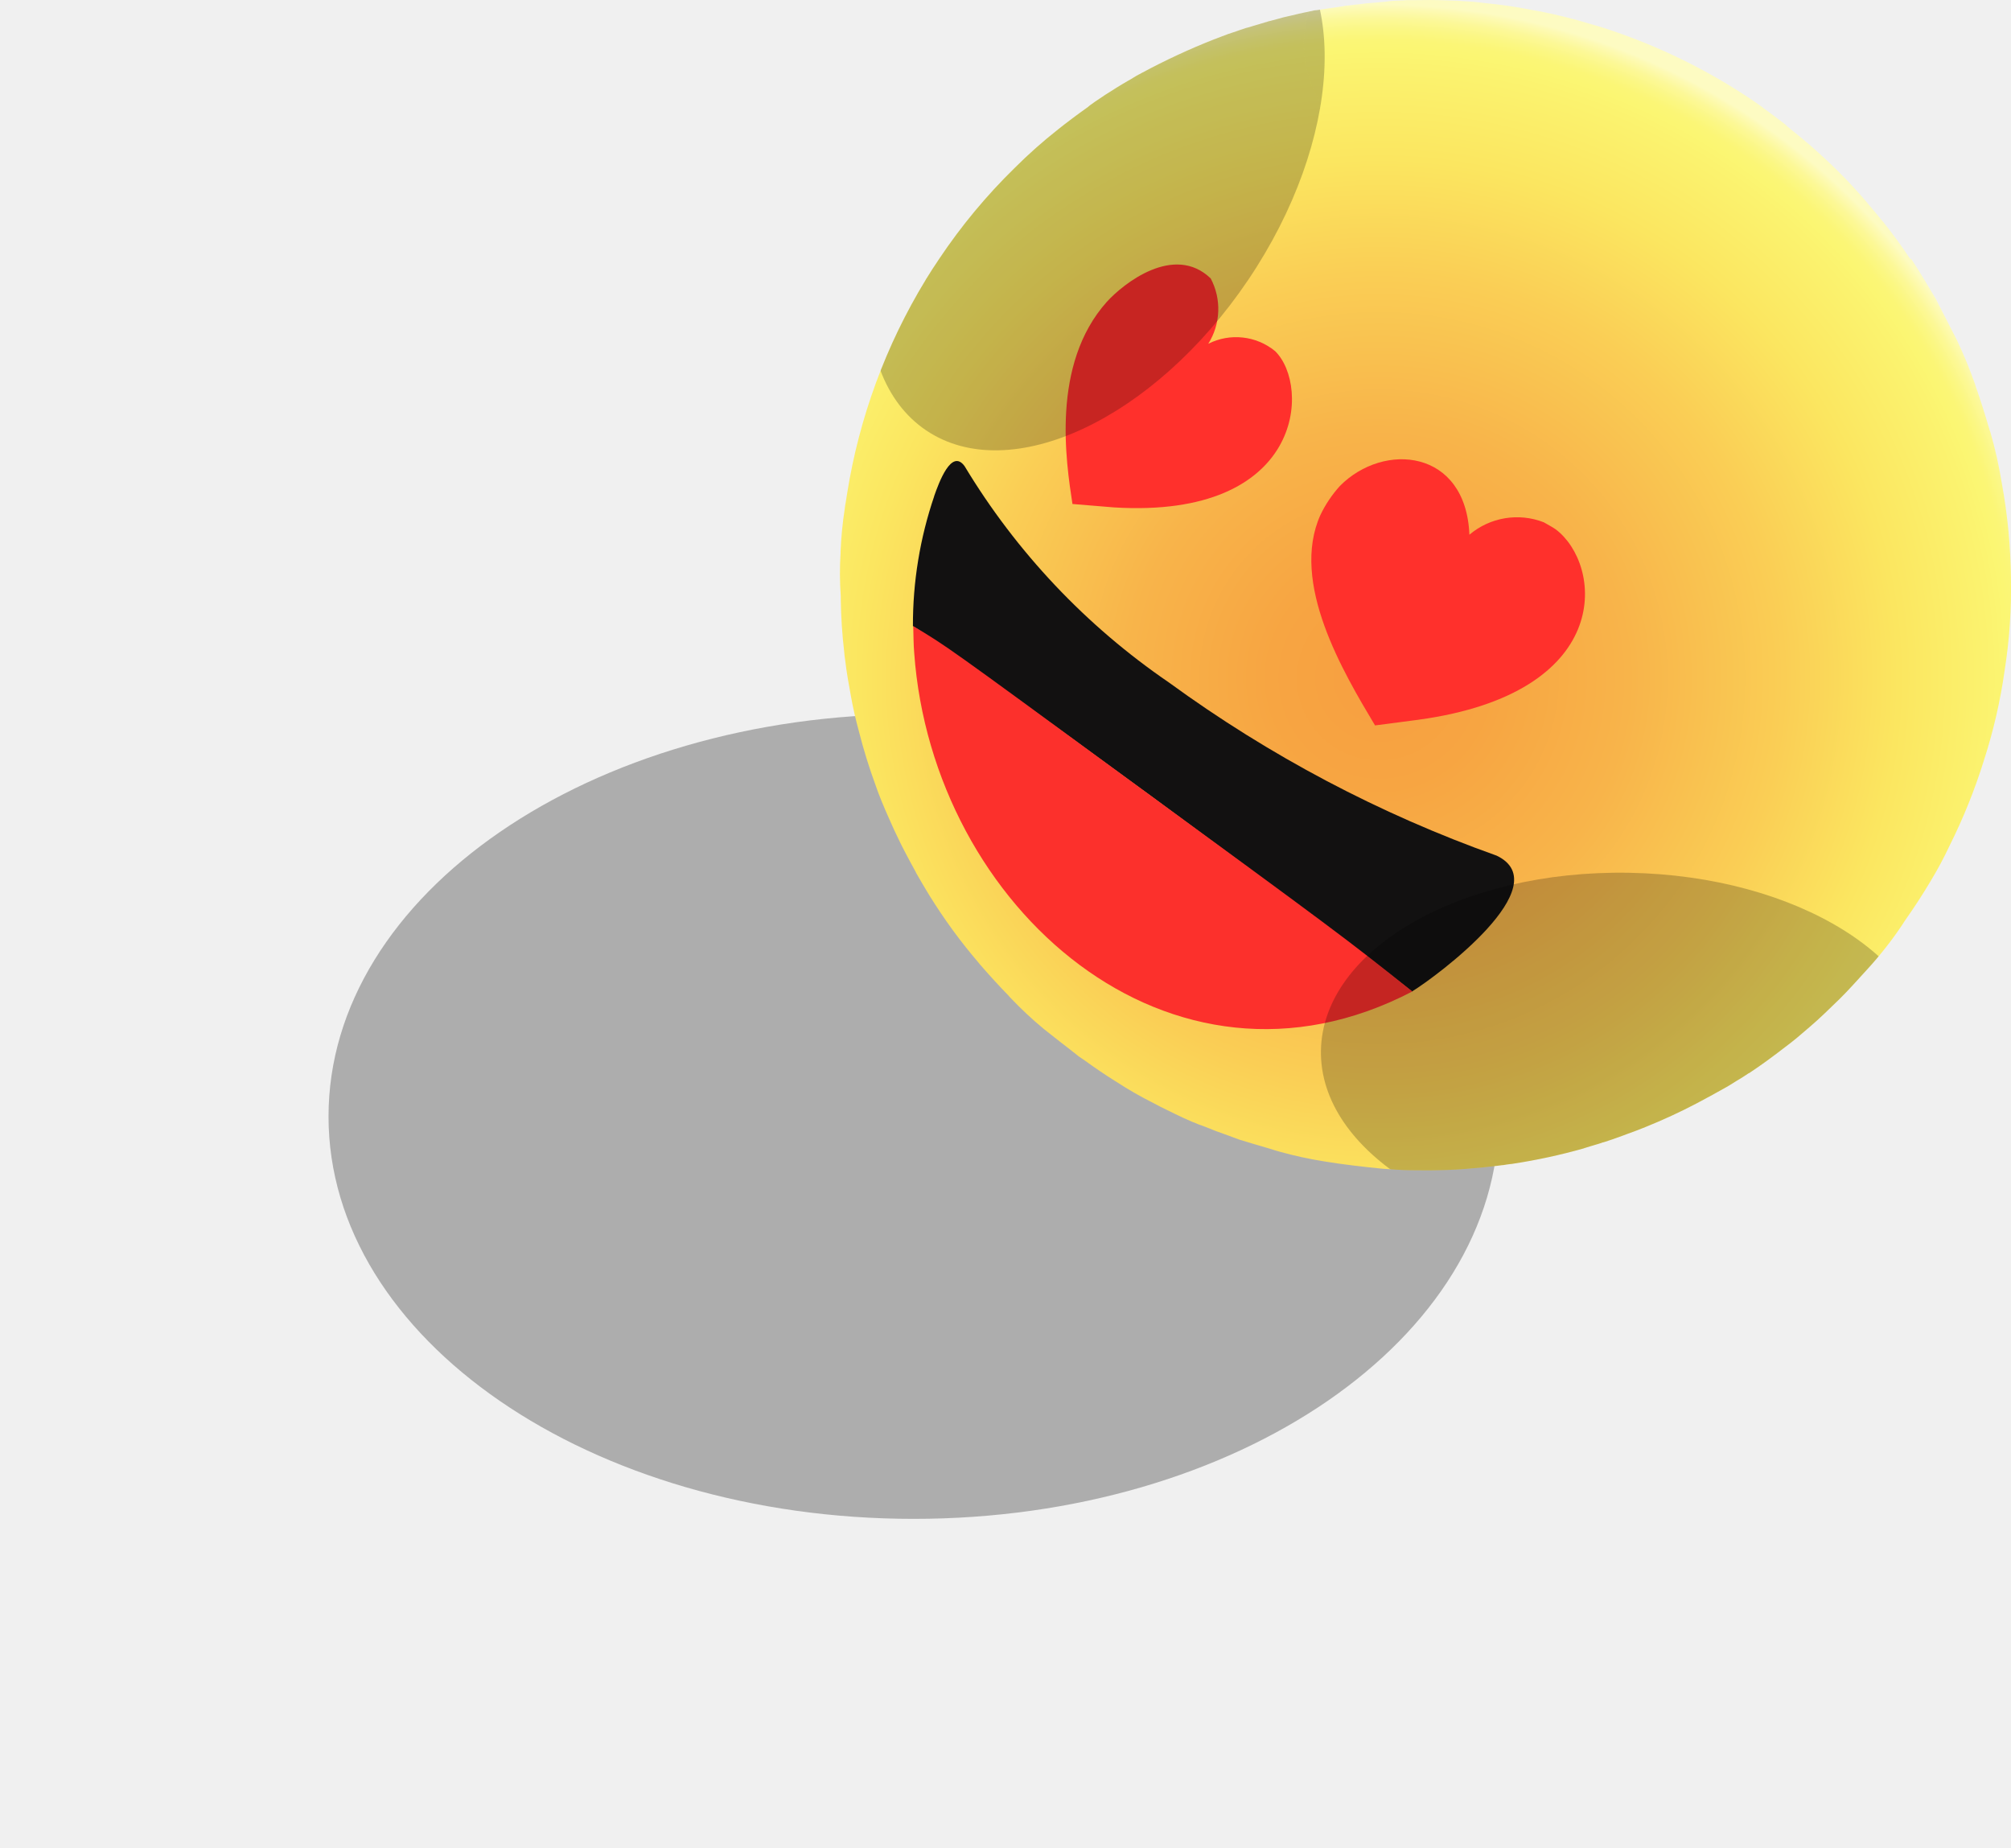
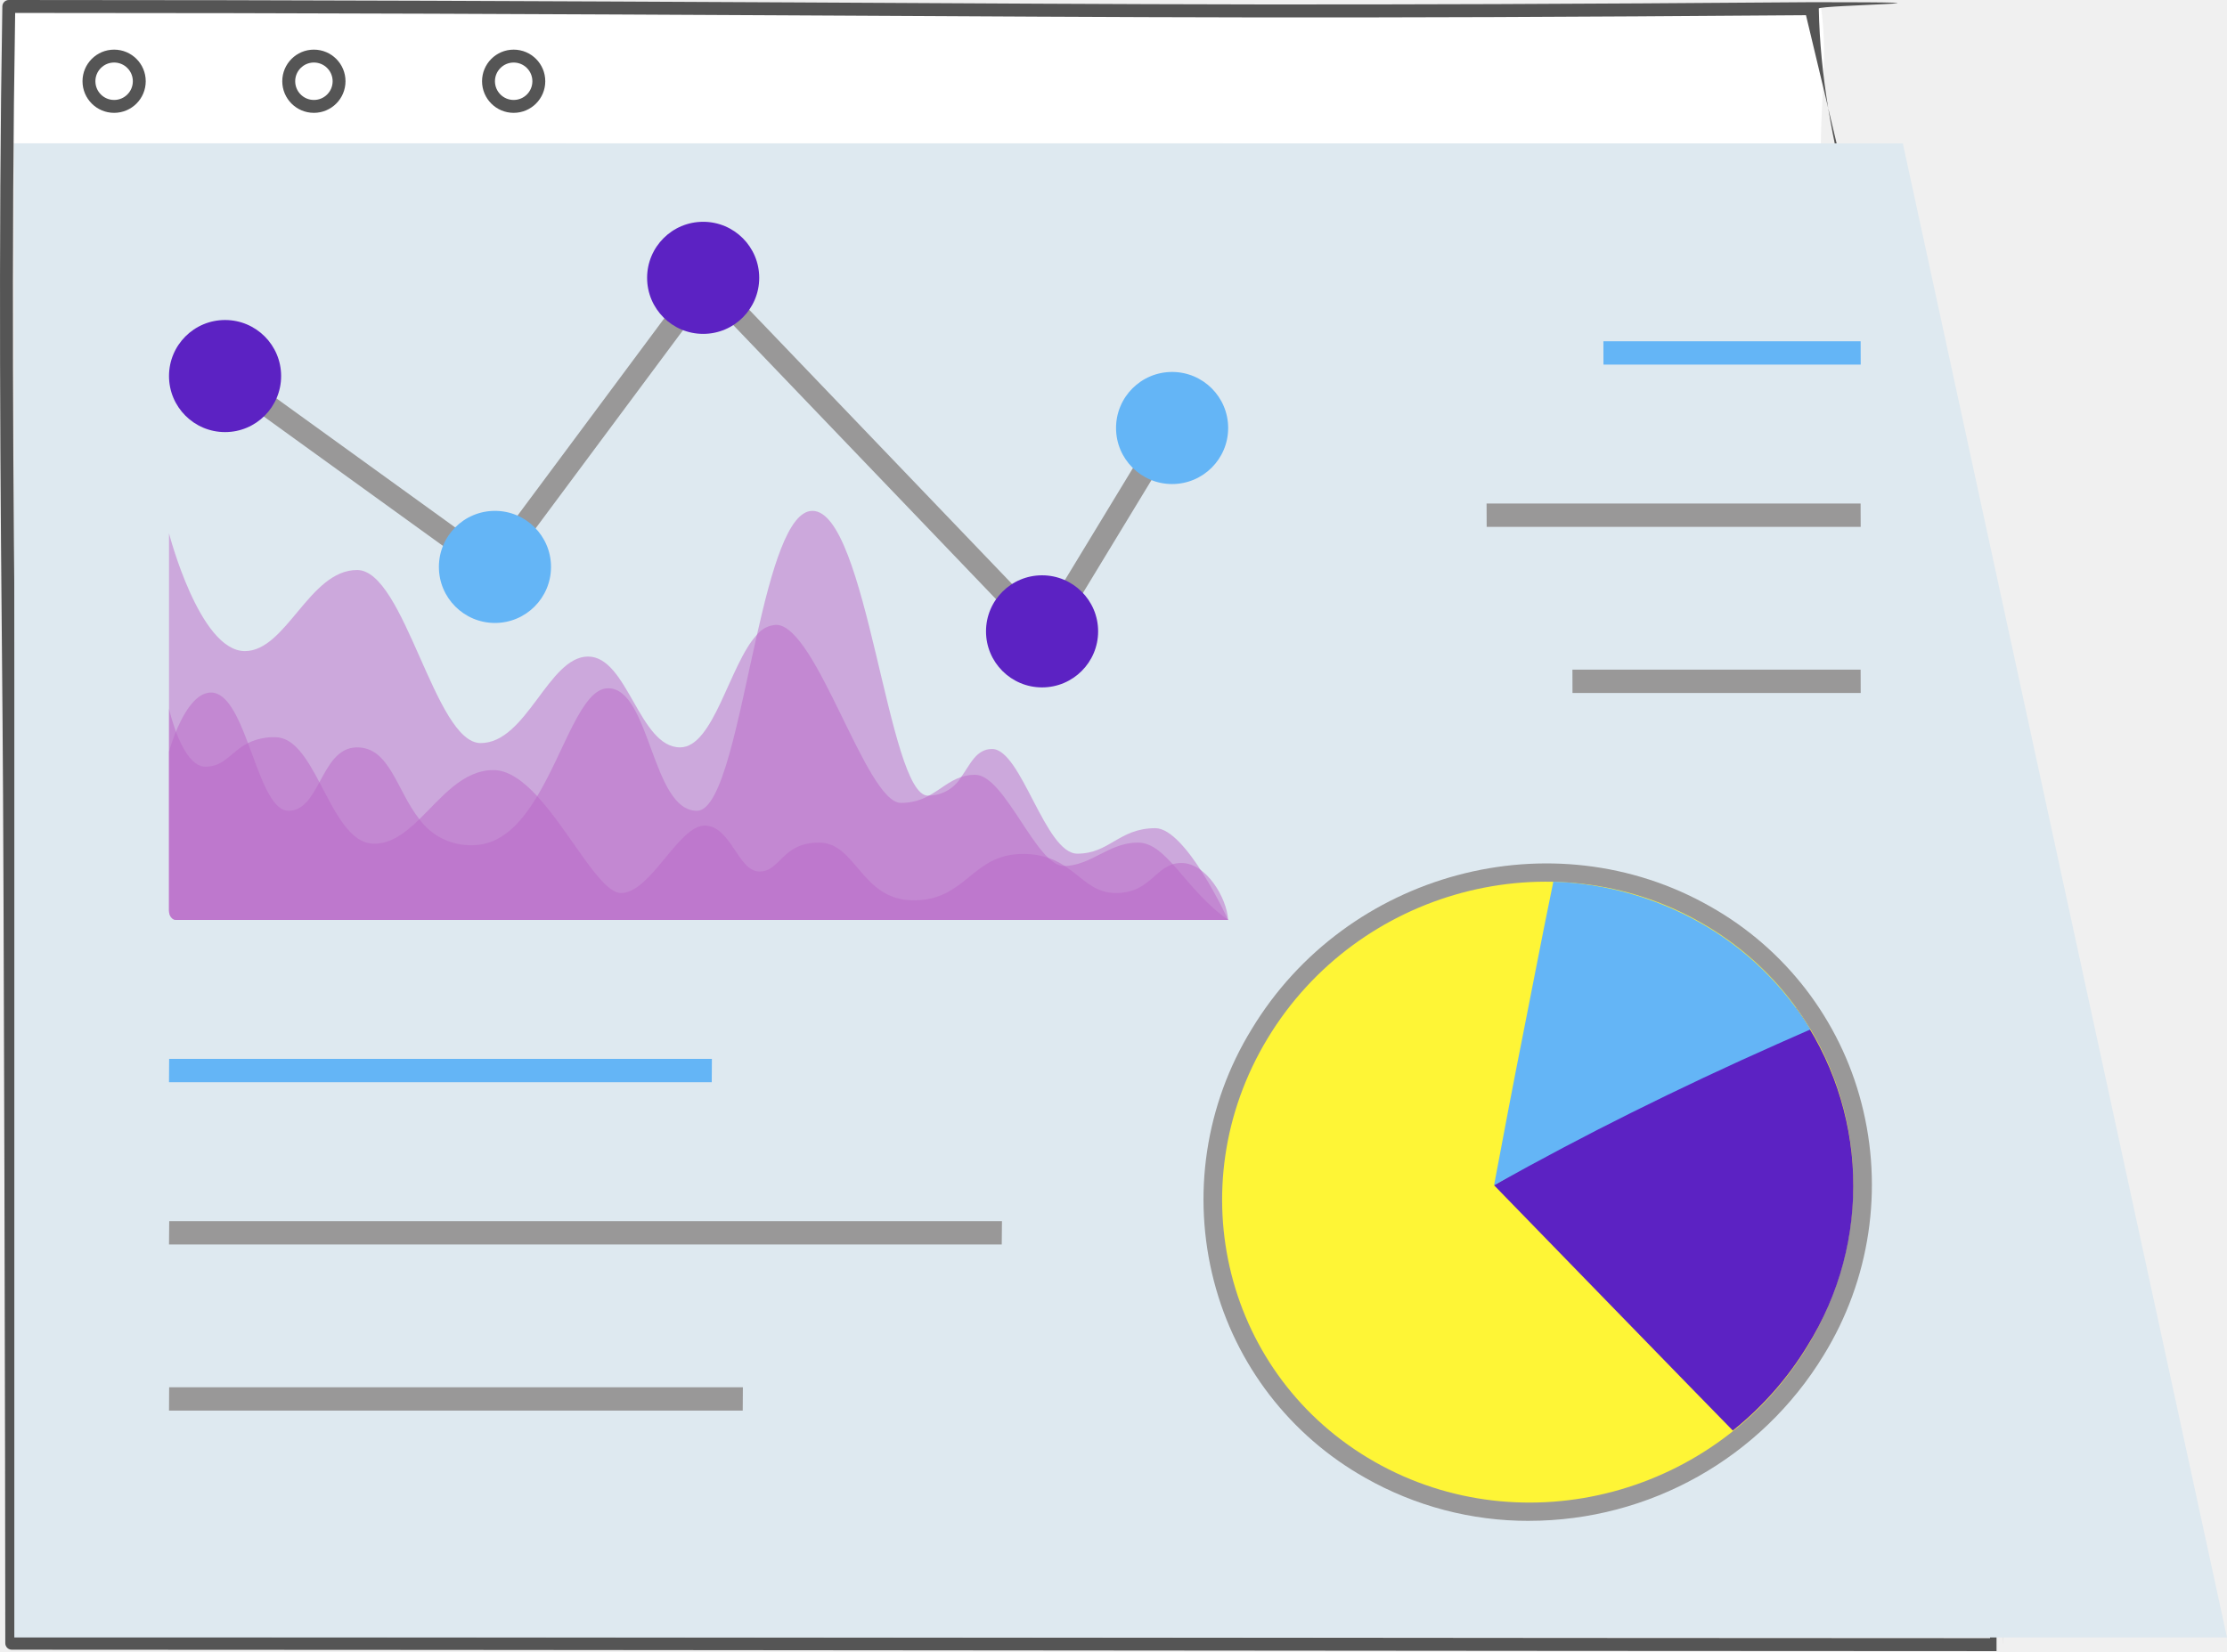
- <svg xmlns="http://www.w3.org/2000/svg" xmlns:xlink="http://www.w3.org/1999/xlink" width="82.478" height="75.758" viewBox="0 0 82.478 75.758">
+ <svg xmlns="http://www.w3.org/2000/svg" width="302.279" height="224.171" viewBox="0 0 302.279 224.171">
  <defs>
-     <radialGradient id="radial-gradient" cx="0.471" cy="0.58" r="0.575" gradientTransform="matrix(-0.999, -0.004, -0.004, 1, 0.933, 0.001)" gradientUnits="objectBoundingBox">
-       <stop offset="0" stop-color="#f79f40" />
-       <stop offset="0.163" stop-color="#f7a542" />
-       <stop offset="0.371" stop-color="#f8b44a" />
-       <stop offset="0.601" stop-color="#face55" />
-       <stop offset="0.771" stop-color="#fbe660" />
-       <stop offset="0.91" stop-color="#fbf36f" />
-       <stop offset="0.932" stop-color="#fbf672" />
-       <stop offset="0.947" stop-color="#fbf676" />
-       <stop offset="0.962" stop-color="#fbf783" />
-       <stop offset="0.978" stop-color="#fcf897" />
-       <stop offset="0.994" stop-color="#fdfab4" />
-       <stop offset="1" stop-color="#fdfbc2" />
-     </radialGradient>
    <clipPath id="clip-path">
-       <path id="Trazado_116496" data-name="Trazado 116496" d="M52.65,29.84v-.06c0-.11-.03-.77-.15-1.75-.01-.09-.02-.17-.03-.26-.02-.12-.04-.25-.06-.38a23.894,23.894,0,0,0-3.15-8.77c0-.01-.01-.01-.01-.02-.17-.29-.35-.57-.54-.85h0a23.353,23.353,0,0,0-3.06-3.74,20.449,20.449,0,0,0-1.77-1.6c-.39-.32-.78-.62-1.19-.91a.265.265,0,0,1-.06-.05l-.05-.04-.21-.15c-.26-.18-.55-.37-.86-.57h0c-.01-.01-.02-.01-.03-.02-.15-.09-.3-.19-.47-.28-.07-.04-.15-.09-.22-.13s-.12-.07-.19-.11a1.092,1.092,0,0,0-.15-.08,25.413,25.413,0,0,0-2.93-1.4c-.26-.11-.47-.18-.58-.23l-.18-.07-.18-.07c-.01,0-.02-.01-.03-.01l-.04-.01-.3-.1-.04-.01c-.01,0-.03-.01-.04-.01l-.2-.07a2.759,2.759,0,0,0-.27-.08l-.23-.07c-.04-.01-.09-.03-.13-.04-.01,0-.03-.01-.04-.01s-.03-.01-.05-.01a.636.636,0,0,1-.07-.02l-.26-.07-.22-.06c-.07-.02-.14-.03-.21-.05h-.01l-.13-.03-.25-.06-.18-.04a2.049,2.049,0,0,0-.24-.05c-.01,0-.03-.01-.04-.01-.06-.01-.12-.03-.18-.04l-.11-.02-.13-.03h-.02l-.04-.01c-.02,0-.05-.01-.07-.01a1.766,1.766,0,0,1-.2-.04.6.6,0,0,0-.12-.02h0a2.068,2.068,0,0,1-.22-.04l-.19-.03c-.03-.01-.07-.01-.11-.02a.985.985,0,0,0-.17-.02,1,1,0,0,0-.16-.02l-.27-.03-.25-.03c-.03,0-.05-.01-.08-.01h-.02a1.641,1.641,0,0,0-.23-.02l-.34-.03c-.08-.01-.16-.01-.23-.02-.09-.01-.17-.01-.26-.02s-.18-.01-.27-.02A.97.97,0,0,1,29.76,7h-.37c-.48-.01-.96-.01-1.45,0-.11,0-.21,0-.31.01s-.22.01-.32.02c-.07,0-.13.01-.19.01-.16.01-.31.02-.46.04-.05,0-.11.01-.16.01-.22.02-.43.04-.64.07-.1.01-.2.02-.3.04h-.01c-.02,0-.04.01-.06.01q-.24.03-.45.06c-.11.02-.23.04-.34.05-.26.04-.47.08-.61.11-.7.14-1.38.3-2.06.5-.41.11-.77.22-1.21.38a24.021,24.021,0,0,0-5.31,2.61h0c-.17.11-.33.22-.49.33a.265.265,0,0,0-.06.05c-.28.2-.56.4-.84.61a.423.423,0,0,1-.07.05l-.02.02-.02.02c-.01.01-.02.02-.03.02s-.02.01-.03.02c-.08.06-.15.12-.23.18-.15.12-.3.24-.44.36-.08.07-.16.13-.24.2-.16.14-.32.27-.46.4l-.02.02-.02.02c-.03.03-.07.06-.1.09-.75.69-1.21,1.19-1.24,1.22-.23.25-.46.51-.69.77-.16.19-.33.38-.5.59-.01.01-.02.03-.04.04l-.03.03c-.34.42-.69.89-1.08,1.46l-.01.01-.01.01c-.01.01-.01.02-.02.02-.18.26-.36.55-.54.86-.16.26-.32.52-.46.75l-.46.88c-.15.29-.29.56-.42.82a16.758,16.758,0,0,0-.76,1.82h0v.01c-.22.6-.42,1.23-.6,1.84l-.01.02a.037.037,0,0,1-.01.03,17.968,17.968,0,0,0-.5,2.13,23.506,23.506,0,0,0-.17,7.66,22.794,22.794,0,0,0,.82,3.68,23.944,23.944,0,0,0,1.38,3.51,15.311,15.311,0,0,0,.75,1.42c.32.56.68,1.11,1.06,1.66.04.07.09.13.13.2a16,16,0,0,0,1.39,1.8c.34.37.78.88,1.14,1.24s.83.82,1.22,1.15h0c.42.37.6.53.99.83q.72.585,1.47,1.08h.01c.16.11.32.22.49.32.19.12.38.24.55.34.09.05.22.13.36.21a.573.573,0,0,1,.07.04c.15.09.33.18.52.29.04.02.09.05.13.07a22.789,22.789,0,0,0,2.12,1c.18.07.42.17.7.28l.24.09.42.15.3.1.11.03c.01,0,.01,0,.02.01l.16.05a2.759,2.759,0,0,0,.27.08l.26.08c.01,0,.02,0,.02.01a22.1,22.1,0,0,0,2.96.66l.09.01c.08.01.17.03.27.04h.03l.23.03.53.06c.24.03.56.05.79.07s.49.03.74.04h.02c.13.01.25.01.37.01.33.01.77,0,1.1.01s.79-.03,1.13-.05c.72-.06,1.68-.17,2.39-.28a18.747,18.747,0,0,0,1.84-.38c.14-.04.28-.08.43-.12.43-.12.87-.25,1.24-.36l.43-.16c.35-.12.69-.25,1.03-.38l.17-.06c.4-.15.89-.38,1.32-.59.19-.09.37-.18.55-.28a15.71,15.71,0,0,0,1.56-.88c.02-.01.03-.02.05-.03.41-.26.82-.52,1.22-.81.09-.06.18-.12.26-.17l.44-.34c.12-.09.23-.18.35-.27l.66-.52a14.289,14.289,0,0,0,1.37-1.26l.03-.03.07-.07c.35-.35.74-.77,1.2-1.29a.138.138,0,0,0,.03-.04h0a20.958,20.958,0,0,0,2.02-2.71c.01-.01.01-.02.02-.03.19-.3.38-.61.57-.95v-.01h0c.08-.14.16-.29.24-.44.11-.2.22-.41.31-.59l.09-.18c.16-.32.31-.65.47-.99.21-.47.41-.94.56-1.36h0c.26-.7.5-1.44.71-2.23.13-.48.25-.96.33-1.41.1-.48.18-.98.25-1.5.02-.12.03-.23.05-.34.08-.69.14-1.41.16-2.14v-.13C52.68,31.04,52.68,30.45,52.65,29.84Z" transform="translate(-4.654 -6.992)" />
+       <rect id="Rectángulo_45276" data-name="Rectángulo 45276" width="0.009" height="0.001" fill="none" />
    </clipPath>
-     <linearGradient id="linear-gradient" x1="-0.166" y1="-323.933" x2="-1.166" y2="-323.933" gradientUnits="objectBoundingBox">
-       <stop offset="0" stop-color="#19b79c" />
-       <stop offset="0.405" stop-color="#1dbb9e" />
-       <stop offset="0.825" stop-color="#2ac8a3" />
-       <stop offset="0.997" stop-color="#31cfa6" />
-     </linearGradient>
-     <linearGradient id="linear-gradient-2" x1="-2.106" y1="-363.238" x2="-3.08" y2="-363.238" xlink:href="#linear-gradient" />
    <clipPath id="clip-path-2">
-       <path id="Trazado_116504" data-name="Trazado 116504" d="M4.652,29.65v-.06a15.757,15.757,0,0,1,.17-1.74,2.335,2.335,0,0,1,.04-.26c.02-.12.04-.25.06-.38a24.088,24.088,0,0,1,3.22-8.75c0-.01.01-.01.01-.02.18-.29.36-.57.55-.85h0a23.39,23.39,0,0,1,3.09-3.72,20.134,20.134,0,0,1,1.78-1.58q.585-.465,1.2-.9a.265.265,0,0,0,.06-.05l.05-.04.21-.15c.26-.18.55-.37.86-.56h0c.01-.01.02-.01.03-.02.15-.09.31-.19.47-.28a2.53,2.53,0,0,0,.22-.13c.06-.04.12-.07.19-.11.05-.03.1-.05.15-.08a27.308,27.308,0,0,1,2.95-1.37c.26-.1.47-.18.58-.22l.18-.06.18-.06c.01,0,.02-.01.03-.01l.05-.02.3-.1.04-.01c.01,0,.03-.01.04-.01l.2-.06c.08-.02.19-.06.27-.08l.23-.07a.647.647,0,0,0,.13-.04c.01,0,.03-.01.04-.01s.03-.01.05-.01a.637.637,0,0,0,.07-.02l.26-.07.22-.06c.07-.02.14-.03.21-.05h.01l.13-.03c.08-.02.18-.04.25-.06l.18-.04c.08-.02.16-.03.24-.05.01,0,.03-.01.04-.01a1.163,1.163,0,0,0,.18-.04l.11-.01.13-.02h.02l.04-.01c.02,0,.05-.01.07-.01l.2-.03c.04-.01.09-.01.13-.02h0l.22-.03.19-.03a.516.516,0,0,0,.11-.02.985.985,0,0,1,.17-.02c.06-.01.11-.01.16-.02l.27-.03.25-.03c.03,0,.05-.01.08-.01h.02c.07-.01.15-.01.23-.02l.34-.03c.08-.01.16-.01.23-.02a1.569,1.569,0,0,1,.24-.03,2.437,2.437,0,0,1,.27-.01.86.86,0,0,1,.16-.01l.15-.01h.24c.49-.01.97-.01,1.45.01.11,0,.21.01.31.01s.22.01.32.02c.07,0,.13.01.19.01.16.01.31.02.46.04.05.01.11.01.16.02.22.02.43.05.64.07.1.01.2.03.3.04h.01c.02,0,.04.01.06.01.16.02.31.05.45.07l.34.06c.26.05.47.09.6.11.69.14,1.38.31,2.06.52.41.11.76.23,1.21.39a24.178,24.178,0,0,1,5.28,2.65h0c.16.11.33.22.49.34a.265.265,0,0,1,.06.05c.28.2.56.41.83.62a.424.424,0,0,0,.07.05l.02.02.02.02.03.03c.01.01.02.01.02.02.08.06.15.12.22.18.15.12.3.24.44.36.08.07.16.14.24.2.16.14.31.28.46.41l.02.02.02.02c.03.03.07.06.1.09.75.69,1.2,1.2,1.23,1.23.23.25.46.51.68.78.16.19.32.38.49.59.01.01.02.03.04.04l.02.03c.33.42.69.89,1.07,1.47l.04.01.01.01c.01.01.01.02.02.02.17.26.36.56.54.86.16.26.31.53.45.75l.45.88c.15.29.29.56.42.82a18.431,18.431,0,0,1,.75,1.83h0v.01c.21.6.41,1.23.59,1.85l.01.02a.037.037,0,0,0,.01.03,17.59,17.59,0,0,1,.48,2.14,22.71,22.71,0,0,1,.37,3.87,21.465,21.465,0,0,1-.26,3.8,21.96,21.96,0,0,1-.85,3.68,23.286,23.286,0,0,1-1.41,3.5,15.244,15.244,0,0,1-.76,1.42c-.33.56-.69,1.11-1.07,1.65-.04.07-.09.13-.13.2a15.2,15.2,0,0,1-1.41,1.79c-.34.37-.79.88-1.15,1.23s-.84.82-1.22,1.14h0c-.43.37-.6.52-1,.82-.49.38-.98.74-1.48,1.07H41.9c-.16.11-.32.21-.49.31-.19.12-.38.24-.55.33-.09.05-.22.12-.36.2a.574.574,0,0,0-.07.04c-.15.08-.33.18-.52.28-.04.02-.09.05-.13.07a23.108,23.108,0,0,1-2.12.98c-.18.07-.42.17-.71.27l-.24.09-.42.15-.3.1-.11.03c-.01,0-.01,0-.02.01l-.16.05c-.08.02-.19.06-.27.08l-.26.08c-.01,0-.02,0-.02.01a23.962,23.962,0,0,1-2.96.64l-.09.01c-.08.01-.17.02-.27.04H31.8l-.23.03-.53.06c-.24.02-.56.05-.79.07s-.49.03-.74.04h-.02c-.13,0-.25.01-.37.01-.33.01-.77,0-1.1,0s-.79-.04-1.13-.06c-.72-.07-1.68-.18-2.39-.3a16.281,16.281,0,0,1-1.84-.4c-.14-.04-.28-.08-.43-.13-.43-.12-.87-.26-1.24-.37l-.43-.16c-.35-.12-.69-.25-1.03-.39l-.17-.06c-.4-.15-.88-.38-1.32-.6-.19-.09-.37-.18-.55-.28a15.612,15.612,0,0,1-1.55-.89.219.219,0,0,0-.05-.03c-.41-.26-.81-.53-1.21-.82-.09-.06-.17-.12-.25-.17L14,49.97c-.12-.09-.23-.18-.35-.27l-.66-.52a15.233,15.233,0,0,1-1.36-1.27l-.03-.03-.06-.07c-.34-.35-.74-.78-1.19-1.3a.138.138,0,0,1-.03-.04h0a21.889,21.889,0,0,1-2-2.73c-.01-.01-.01-.02-.02-.03-.18-.3-.37-.61-.56-.95v-.01h0c-.08-.14-.16-.29-.24-.44-.11-.21-.22-.41-.31-.59l-.09-.18c-.16-.32-.31-.65-.46-.99-.21-.47-.41-.95-.55-1.36h0a22.441,22.441,0,0,1-.69-2.23c-.13-.48-.24-.96-.32-1.41-.09-.49-.18-.98-.24-1.5-.02-.12-.03-.23-.04-.34a21.166,21.166,0,0,1-.14-2.14v-.13A13.347,13.347,0,0,1,4.652,29.65Z" transform="translate(-4.627 -6.983)" fill="url(#radial-gradient)" />
+       <rect id="Rectángulo_45284" data-name="Rectángulo 45284" width="143.764" height="55.541" fill="none" />
+     </clipPath>
+     <clipPath id="clip-path-3">
+       <rect id="Rectángulo_45285" data-name="Rectángulo 45285" width="143.764" height="52.502" fill="none" />
    </clipPath>
  </defs>
-   <g id="Grupo_157926" data-name="Grupo 157926" transform="translate(13.474)">
-     <ellipse id="Elipse_4737" data-name="Elipse 4737" cx="24" cy="16.5" rx="24" ry="16.5" transform="translate(0 29.284)" fill="#0b0b0b" opacity="0.292" style="mix-blend-mode: multiply;isolation: isolate" />
-     <path id="Trazado_116493" data-name="Trazado 116493" d="M4.652,29.65v-.06a15.757,15.757,0,0,1,.17-1.74,2.335,2.335,0,0,1,.04-.26c.02-.12.04-.25.06-.38a24.088,24.088,0,0,1,3.22-8.75c0-.01.01-.01.01-.02.18-.29.36-.57.55-.85h0a23.39,23.39,0,0,1,3.09-3.72,20.134,20.134,0,0,1,1.78-1.58q.585-.465,1.2-.9a.265.265,0,0,0,.06-.05l.05-.04.21-.15c.26-.18.55-.37.86-.56h0c.01-.01.02-.01.03-.02.15-.09.31-.19.47-.28a2.53,2.53,0,0,0,.22-.13c.06-.04.12-.07.19-.11.05-.03.1-.05.15-.08a27.308,27.308,0,0,1,2.95-1.37c.26-.1.47-.18.58-.22l.18-.06.18-.06c.01,0,.02-.01.03-.01l.05-.02.3-.1.04-.01c.01,0,.03-.01.04-.01l.2-.06c.08-.02.19-.06.27-.08l.23-.07a.647.647,0,0,0,.13-.04c.01,0,.03-.01.04-.01s.03-.01.05-.01a.637.637,0,0,0,.07-.02l.26-.07.22-.06c.07-.02.14-.03.21-.05h.01l.13-.03c.08-.02.18-.04.25-.06l.18-.04c.08-.02.16-.03.24-.05.01,0,.03-.01.04-.01a1.163,1.163,0,0,0,.18-.04l.11-.01.13-.02h.02l.04-.01c.02,0,.05-.01.07-.01l.2-.03c.04-.01.09-.01.13-.02h0l.22-.03.19-.03a.516.516,0,0,0,.11-.02.985.985,0,0,1,.17-.02c.06-.01.11-.01.16-.02l.27-.03.25-.03c.03,0,.05-.01.08-.01h.02c.07-.01.15-.01.23-.02l.34-.03c.08-.01.16-.01.23-.02a1.569,1.569,0,0,1,.24-.03,2.437,2.437,0,0,1,.27-.01.86.86,0,0,1,.16-.01l.15-.01h.24c.49-.01.97-.01,1.45.01.11,0,.21.01.31.01s.22.01.32.02c.07,0,.13.01.19.01.16.01.31.02.46.04.05.01.11.01.16.02.22.02.43.05.64.07.1.01.2.03.3.04h.01c.02,0,.04.01.06.01.16.02.31.05.45.07l.34.06c.26.05.47.09.6.11.69.14,1.38.31,2.06.52.41.11.76.23,1.21.39a24.178,24.178,0,0,1,5.28,2.65h0c.16.11.33.22.49.34a.265.265,0,0,1,.06.05c.28.2.56.41.83.62a.424.424,0,0,0,.07.05l.02.02.02.02.03.03c.01.01.02.01.02.02.08.06.15.12.22.18.15.12.3.24.44.36.08.07.16.14.24.2.16.14.31.28.46.41l.02.02.02.02c.03.03.07.06.1.09.75.69,1.2,1.2,1.23,1.23.23.25.46.51.68.78.16.19.32.38.49.59.01.01.02.03.04.04l.02.03c.33.42.69.89,1.07,1.47l.04.01.01.01c.01.01.01.02.02.02.17.26.36.56.54.86.16.26.31.53.45.75l.45.88c.15.29.29.56.42.82a18.431,18.431,0,0,1,.75,1.83h0v.01c.21.6.41,1.23.59,1.85l.01.02a.037.037,0,0,0,.01.03,17.59,17.59,0,0,1,.48,2.14,22.71,22.71,0,0,1,.37,3.87,21.465,21.465,0,0,1-.26,3.8,21.96,21.96,0,0,1-.85,3.68,23.286,23.286,0,0,1-1.41,3.5,15.244,15.244,0,0,1-.76,1.42c-.33.56-.69,1.11-1.07,1.65-.04.07-.09.13-.13.2a15.2,15.2,0,0,1-1.41,1.79c-.34.37-.79.88-1.15,1.23s-.84.82-1.22,1.14h0c-.43.37-.6.52-1,.82-.49.38-.98.74-1.48,1.07H41.9c-.16.11-.32.21-.49.31-.19.12-.38.24-.55.33-.09.05-.22.12-.36.2a.574.574,0,0,0-.07.04c-.15.08-.33.18-.52.28-.04.02-.09.05-.13.07a23.108,23.108,0,0,1-2.12.98c-.18.07-.42.17-.71.27l-.24.09-.42.15-.3.1-.11.03c-.01,0-.01,0-.02.01l-.16.05c-.08.02-.19.06-.27.08l-.26.08c-.01,0-.02,0-.02.01a23.962,23.962,0,0,1-2.96.64l-.09.01c-.08.01-.17.02-.27.04H31.8l-.23.03-.53.06c-.24.02-.56.05-.79.07s-.49.03-.74.04h-.02c-.13,0-.25.01-.37.01-.33.01-.77,0-1.1,0s-.79-.04-1.13-.06c-.72-.07-1.68-.18-2.39-.3a16.281,16.281,0,0,1-1.84-.4c-.14-.04-.28-.08-.43-.13-.43-.12-.87-.26-1.24-.37l-.43-.16c-.35-.12-.69-.25-1.03-.39l-.17-.06c-.4-.15-.88-.38-1.32-.6-.19-.09-.37-.18-.55-.28a15.612,15.612,0,0,1-1.55-.89.219.219,0,0,0-.05-.03c-.41-.26-.81-.53-1.21-.82-.09-.06-.17-.12-.25-.17L14,49.97c-.12-.09-.23-.18-.35-.27l-.66-.52a15.233,15.233,0,0,1-1.36-1.27l-.03-.03-.06-.07c-.34-.35-.74-.78-1.19-1.3a.138.138,0,0,1-.03-.04h0a21.889,21.889,0,0,1-2-2.73c-.01-.01-.01-.02-.02-.03-.18-.3-.37-.61-.56-.95v-.01h0c-.08-.14-.16-.29-.24-.44-.11-.21-.22-.41-.31-.59l-.09-.18c-.16-.32-.31-.65-.46-.99-.21-.47-.41-.95-.55-1.36h0a22.441,22.441,0,0,1-.69-2.23c-.13-.48-.24-.96-.32-1.41-.09-.49-.18-.98-.24-1.5-.02-.12-.03-.23-.04-.34a21.166,21.166,0,0,1-.14-2.14v-.13A13.347,13.347,0,0,1,4.652,29.65Z" transform="translate(16.349 -6.983)" fill="url(#radial-gradient)" />
-     <g id="Grupo_86225" data-name="Grupo 86225" transform="translate(20.955 0.009)" clip-path="url(#clip-path)">
-       <path id="Trazado_116494" data-name="Trazado 116494" d="M50.67,21.64a4.37,4.37,0,0,1,.18-.46C50.8,21.33,50.74,21.48,50.67,21.64Z" transform="translate(-48.844 -6.992)" fill="url(#linear-gradient)" />
-       <path id="Trazado_116495" data-name="Trazado 116495" d="M4.7,34.92c.03-.14.05-.28.08-.41C4.75,34.65,4.73,34.79,4.7,34.92Z" transform="translate(43.196 -6.992)" fill="url(#linear-gradient-2)" />
-     </g>
-     <path id="Trazado_116497" data-name="Trazado 116497" d="M25.873,27.33A16.375,16.375,0,0,0,25,32.66c2.26,1.39,16.97,12.2,20.47,14.98,1.03-.63,6.02-4.35,3.47-5.57a52.925,52.925,0,0,1-13.44-7.1,28.664,28.664,0,0,1-8.38-8.87c-.54-.75-1.06.69-1.25,1.23" transform="translate(-1.032 -6.983)" fill="#121111" />
-     <path id="Trazado_116499" data-name="Trazado 116499" d="M29.22,33.76c.75,10.43,10.52,19.05,20.43,13.88-2.65-2.12-3.33-2.62-11.66-8.71-7.45-5.46-7.45-5.46-8.81-6.27.01.33.01.77.04,1.1" transform="translate(-5.199 -6.983)" fill="#fc302c" />
-     <g id="Grupo_86231" data-name="Grupo 86231" transform="translate(40.307 18.833)">
-       <path id="Trazado_116501" data-name="Trazado 116501" d="M22.473,28.1c-1.25,2.78.93,6.44,2.24,8.63.65-.09,1.52-.19,2.17-.29,7.67-1.22,7.14-6.32,5.24-7.75-.14-.1-.34-.2-.49-.29a3.024,3.024,0,0,0-3.05.51c-.14-3.51-3.51-3.82-5.31-2a4.969,4.969,0,0,0-.8,1.19" transform="translate(-22.099 -25.816)" fill="#ff302c" />
-     </g>
-     <g id="Grupo_86232" data-name="Grupo 86232" transform="translate(30.232 10.846)">
-       <path id="Trazado_116503" data-name="Trazado 116503" d="M35.806,19.36c-2.3,2.57-1.67,6.58-1.41,8.29.51.04,1.19.1,1.7.14,7.78.48,8.08-4.98,6.61-6.41a2.529,2.529,0,0,0-2.74-.3,2.679,2.679,0,0,0,.1-2.68c-1.5-1.44-3.58.21-4.26.96" transform="translate(-34.117 -17.829)" fill="#ff302c" />
-     </g>
-     <g id="Enmascarar_grupo_59" data-name="Enmascarar grupo 59" transform="translate(20.976 0)" clip-path="url(#clip-path-2)">
-       <g id="Grupo_86233" data-name="Grupo 86233" transform="translate(-2.683 -7.272)" opacity="0.561" style="mix-blend-mode: multiply;isolation: isolate">
-         <g id="Grupo_86230" data-name="Grupo 86230" transform="translate(0)">
-           <ellipse id="Elipse_4734" data-name="Elipse 4734" cx="12.5" cy="7.5" rx="12.5" ry="7.5" transform="translate(21.707 1.557)" fill="#fff" opacity="0.743" />
-           <ellipse id="Elipse_4735" data-name="Elipse 4735" cx="12.5" cy="7.5" rx="12.5" ry="7.5" transform="translate(26.415 8.388) rotate(124)" opacity="0.387" />
-           <ellipse id="Elipse_4736" data-name="Elipse 4736" cx="12.5" cy="7.5" rx="12.5" ry="7.5" transform="matrix(-1, -0.017, 0.017, -1, 47.282, 58.274)" opacity="0.387" />
+   <g id="Grupo_187272" data-name="Grupo 187272" transform="translate(0 0.001)">
+     <g id="Grupo_180580" data-name="Grupo 180580" transform="translate(0 -0.001)">
+       <path id="Trazado_242188" data-name="Trazado 242188" d="M5.092,23.015c0-6.658-1.188-12.319-.365-18.57,98.5,0,146.757.134,245.991.035.95,6.371,0,12.363,0,18.557-99.183,0-146.94-.022-245.627-.022" transform="translate(-3.558 -3.567)" fill="#fff" />
+       <path id="Trazado_242189" data-name="Trazado 242189" d="M270.993,161.171c.485,0,.878,62.607.878,62.122,0-17.709.118-98.516.232-115.736.228-34.4-24.537-69.977-25.232-106.4-.009-.479,24.6-.861-.884-.861-66.9.521-88.641.282-138.122.031C75.885.168,42.815,0,1.2,0A.878.878,0,0,0,.319.863C-.24,34.094.045,65.112.347,97.953.53,117.838.719,201.4.719,223.1a.878.878,0,0,0,.878.878c54.05,0,214.937.19,269.4.19m-.646-116.625c-.112,16.938-.228,97.445-.232,114.869-54.022,0-214.026-.19-267.64-.19C2.47,200.838,2.284,117.558,2.1,97.937c-.3-32.544-.582-63.3-.042-96.181,41.21,0,74.038.17,105.8.332,49.272.25,70.824.488,137.275-.024" transform="translate(0)" fill="#555" />
+       <path id="Trazado_242246" data-name="Trazado 242246" d="M0,0H256.336l44,202.846H0Z" transform="translate(1.943 19.47)" fill="#dee9f0" />
+       <path id="Trazado_242190" data-name="Trazado 242190" d="M100.109,318.711h34.916l-.009-3.17H100.1Z" transform="translate(117.535 -269.211)" fill="#64b5f6" />
+       <path id="Trazado_242231" data-name="Trazado 242231" d="M173.77,318.711H100.1l.019-3.17h73.67Z" transform="translate(-77.161 -171.778)" fill="#64b5f6" />
+       <path id="Trazado_242191" data-name="Trazado 242191" d="M100.113,430.245h50.767l-.013-3.17H100.1Z" transform="translate(101.679 -358.713)" fill="#999898" />
+       <path id="Trazado_242230" data-name="Trazado 242230" d="M213.132,430.245H100.1l.029-3.17H213.161Z" transform="translate(-77.161 -261.28)" fill="#999898" />
+       <path id="Trazado_242201" data-name="Trazado 242201" d="M1287.107,38.406a4.291,4.291,0,1,0-4.291,4.291,4.291,4.291,0,0,0,4.291-4.291" transform="translate(-1267.326 -27.376)" fill="#555" />
+       <path id="Trazado_242202" data-name="Trazado 242202" d="M1149.837,38.406a4.291,4.291,0,1,0-4.291,4.291,4.291,4.291,0,0,0,4.291-4.291" transform="translate(-1102.941 -27.376)" fill="#555" />
+       <path id="Trazado_242203" data-name="Trazado 242203" d="M1012.567,38.406a4.291,4.291,0,1,0-4.291,4.291,4.291,4.291,0,0,0,4.291-4.291" transform="translate(-938.555 -27.376)" fill="#555" />
+       <path id="Trazado_242204" data-name="Trazado 242204" d="M1017.926,45.515a2.54,2.54,0,1,0-2.541,2.541,2.541,2.541,0,0,0,2.541-2.541" transform="translate(-945.664 -34.485)" fill="#fff" />
+       <path id="Trazado_242205" data-name="Trazado 242205" d="M1155.2,45.515a2.541,2.541,0,1,0-2.541,2.541,2.541,2.541,0,0,0,2.541-2.541" transform="translate(-1110.05 -34.485)" fill="#fff" />
+       <path id="Trazado_242206" data-name="Trazado 242206" d="M1292.467,45.515a2.541,2.541,0,1,0-2.541,2.541,2.541,2.541,0,0,0,2.541-2.541" transform="translate(-1274.436 -34.485)" fill="#fff" />
+       <path id="Trazado_242207" data-name="Trazado 242207" d="M100.11,544.42h39.119l-.01-3.17H100.1Z" transform="translate(113.331 -450.335)" fill="#999898" />
+       <path id="Trazado_242229" data-name="Trazado 242229" d="M177.973,544.42H100.1l.02-3.17h77.874Z" transform="translate(-77.16 -352.902)" fill="#999898" />
+       <path id="Trazado_242224" data-name="Trazado 242224" d="M537.069,92.322a44.788,44.788,0,0,1-22.222-5.847,42.986,42.986,0,0,1-20.531-26.706,44.14,44.14,0,0,1,5.123-34.206C512.355,4.2,540.276-3.274,561.678,8.906a42.987,42.987,0,0,1,20.531,26.706,44.14,44.14,0,0,1-5.123,34.206,46.859,46.859,0,0,1-40.016,22.5" transform="translate(-329.545 114.165)" fill="#999898" />
+       <path id="Trazado_242223" data-name="Trazado 242223" d="M502.563,27.738c12.225-20.221,38.55-27.27,58.8-15.746s26.754,37.26,14.529,57.481-38.55,27.271-58.8,15.746-26.754-37.26-14.529-57.481" transform="translate(-330.51 113.25)" fill="#fef536" />
+       <path id="Trazado_242225" data-name="Trazado 242225" d="M626.874,92.189s30.635,31.528,32.409,33.306a43.9,43.9,0,0,0,10.1-11.456,41.136,41.136,0,0,0-1.53-45.891c-14.064,8.265-40.977,24.04-40.977,24.04" transform="translate(-424.08 68.731)" fill="#5c22c3" />
+       <path id="Trazado_242226" data-name="Trazado 242226" d="M634.919,10.011c-.867,4.17-1.695,8.4-2.5,12.507q-.7,3.57-1.4,7.139c-1.478,7.412-2.905,14.947-4.144,21.567,6.3-3.513,12.523-6.806,18.536-9.8,6.549-3.264,13.272-6.426,19.979-9.4l.706-.313q1.849-.82,3.71-1.639A41.191,41.191,0,0,0,654.75,15.527a43.379,43.379,0,0,0-19.832-5.516" transform="translate(-424.08 109.695)" fill="#64b5f6" />
+       <g id="Grupo_180586" data-name="Grupo 180586" transform="translate(203.62 206.487)" opacity="0.129">
+         <g id="Grupo_180585" data-name="Grupo 180585">
+           <g id="Grupo_180584" data-name="Grupo 180584" clip-path="url(#clip-path)">
+             <path id="Trazado_242228" data-name="Trazado 242228" d="M627.436,271.486h0" transform="translate(-627.436 -271.486)" />
+           </g>
+         </g>
+       </g>
+       <rect id="Rectángulo_45283" data-name="Rectángulo 45283" width="134.362" height="60.025" transform="translate(146.091 153.424) rotate(-170)" fill="none" />
+       <line id="Línea_303" data-name="Línea 303" x1="29" y2="39" transform="translate(66.833 38.109)" fill="none" stroke="#999898" stroke-linecap="round" stroke-width="3" />
+       <line id="Línea_305" data-name="Línea 305" x2="46" y2="48" transform="translate(95.833 38.109)" fill="none" stroke="#999898" stroke-linecap="round" stroke-width="3" />
+       <line id="Línea_306" data-name="Línea 306" x1="17" y2="28" transform="translate(141.833 58.109)" fill="none" stroke="#999898" stroke-linecap="round" stroke-width="3" />
+       <line id="Línea_304" data-name="Línea 304" x2="36" y2="26" transform="translate(30.833 51.109)" fill="none" stroke="#999898" stroke-linecap="round" stroke-width="3" />
+       <path id="Trazado_242196" data-name="Trazado 242196" d="M549.619,383.15a7.609,7.609,0,1,0-7.609,7.609,7.609,7.609,0,0,0,7.609-7.609" transform="translate(-382.916 -325.041)" fill="#64b5f6" />
+       <path id="Trazado_242197" data-name="Trazado 242197" d="M723.192,524.974a7.609,7.609,0,1,0-7.609,7.61,7.61,7.61,0,0,0,7.609-7.61" transform="translate(-574.139 -439.256)" fill="#5c22c3" />
+       <path id="Trazado_242198" data-name="Trazado 242198" d="M856.691,292.843a7.609,7.609,0,1,0-7.609,7.609,7.609,7.609,0,0,0,7.609-7.609" transform="translate(-753.639 -255.122)" fill="#5c22c3" />
+       <path id="Trazado_242199" data-name="Trazado 242199" d="M1025.75,579.235a7.609,7.609,0,1,0-7.609,7.609,7.609,7.609,0,0,0,7.609-7.609" transform="translate(-950.959 -502.266)" fill="#64b5f6" />
+       <path id="Trazado_242200" data-name="Trazado 242200" d="M1200.719,264.347a7.609,7.609,0,1,0-7.609,7.609,7.609,7.609,0,0,0,7.609-7.609" transform="translate(-1162.561 -213.291)" fill="#5c22c3" />
+       <g id="Grupo_180612" data-name="Grupo 180612" transform="translate(22.938 69.359)">
+         <g id="Grupo_180613" data-name="Grupo 180613">
+           <g id="Grupo_180610" data-name="Grupo 180610" transform="translate(0 0)">
+             <g id="Grupo_180614" data-name="Grupo 180614">
+               <g id="Grupo_180605" data-name="Grupo 180605" transform="translate(0 0)" opacity="0.5">
+                 <g id="Grupo_180604" data-name="Grupo 180604">
+                   <g id="Grupo_180603" data-name="Grupo 180603" clip-path="url(#clip-path-2)">
+                     <path id="Trazado_242243" data-name="Trazado 242243" d="M0,32.693V54.275c0,.7.426,1.266.956,1.266H143.764s-5.711-12.459-9.883-12.459c-4.93,0-6.2,3.459-10.589,3.459S115.7,32.331,111.724,32.331c-2.15,0-2.935,2.041-4.194,3.8a5.169,5.169,0,0,1-4.364,2.525,1.523,1.523,0,0,1-.162.006C97.608,38.666,94.756,0,87.334,0c-3.281,0-5.523,7.95-7.527,16.822-2.54,11.211-4.707,23.9-8.146,23.9-6.155,0-6.33-16.636-12.055-16.636-3.6,0-5.873,8.4-9.62,14.652-2.215,3.7-4.953,6.655-8.786,6.656a8.589,8.589,0,0,1-7.216-3.529c-3.1-3.931-4.014-9.753-8.453-9.753-2.627,0-3.869,2.444-5.11,4.73-1.083,2-2.171,3.879-4.2,3.879-2.382,0-3.856-4.836-5.505-9.2C9.361,27.933,7.891,24.667,5.7,24.667c-2.242,0-3.935,3.232-4.874,5.594A25.6,25.6,0,0,0,0,32.693" transform="translate(0 0)" fill="#ba68c8" />
+                   </g>
+                 </g>
+               </g>
+               <g id="Grupo_180608" data-name="Grupo 180608" transform="translate(0 3.039)" opacity="0.5">
+                 <g id="Grupo_180607" data-name="Grupo 180607">
+                   <g id="Grupo_180606" data-name="Grupo 180606" clip-path="url(#clip-path-3)">
+                     <path id="Trazado_242244" data-name="Trazado 242244" d="M0,4.2V55.436c0,.7.426,1.266.956,1.266H143.764c-5.891-4.153-8.3-10.505-12.256-10.505s-6.365,3.179-10.067,3.179-7.979-12.383-12.028-12.383a5.933,5.933,0,0,0-1.882.3c-1.618.537-2.825,1.686-4.364,2.526a7.7,7.7,0,0,1-3.821.991C94.6,40.813,87.9,16.636,82.4,16.636a3.6,3.6,0,0,0-2.6,1.347c-3.7,3.955-5.843,15.288-10.427,15.288-5.553,0-7.107-12.33-12.493-12.33s-8.33,11.747-14.577,11.747S32.009,9.19,25.53,9.19,15.931,20.2,10.3,20.2C4.13,20.2,0,4.2,0,4.2" transform="translate(0 -4.2)" fill="#ba68c8" />
+                   </g>
+                 </g>
+               </g>
+               <path id="Trazado_242245" data-name="Trazado 242245" d="M0,37.121V64.536c0,.7.426,1.266.956,1.266H143.764c-.171-2.975-2.961-7.735-6.356-7.735-3.5,0-3.983,4.078-8.874,4.078s-5.7-5.308-12.642-5.308-7.638,6.306-14.81,6.3S93.33,55.3,88.238,55.3s-5.207,3.926-8.1,3.926-3.864-6.236-7.427-6.236-7.339,9.158-11.352,9.158C58.54,62.144,54.5,53.9,49.986,49c-1.913-2.071-3.913-3.546-5.944-3.546-4.189,0-7.067,3.762-10.058,6.673-1.882,1.831-3.812,3.324-6.137,3.324-3.321,0-5.335-4.4-7.427-8.347-1.7-3.208-3.452-6.113-5.992-6.113a7.994,7.994,0,0,0-3.711.794c-2.325,1.166-3.15,3.208-5.786,3.208C1.752,44.989,0,37.121,0,37.121" transform="translate(0 -10.26)" fill="#ba68c8" opacity="0.5" />
+             </g>
+           </g>
        </g>
      </g>
    </g>
  </g>
</svg>
